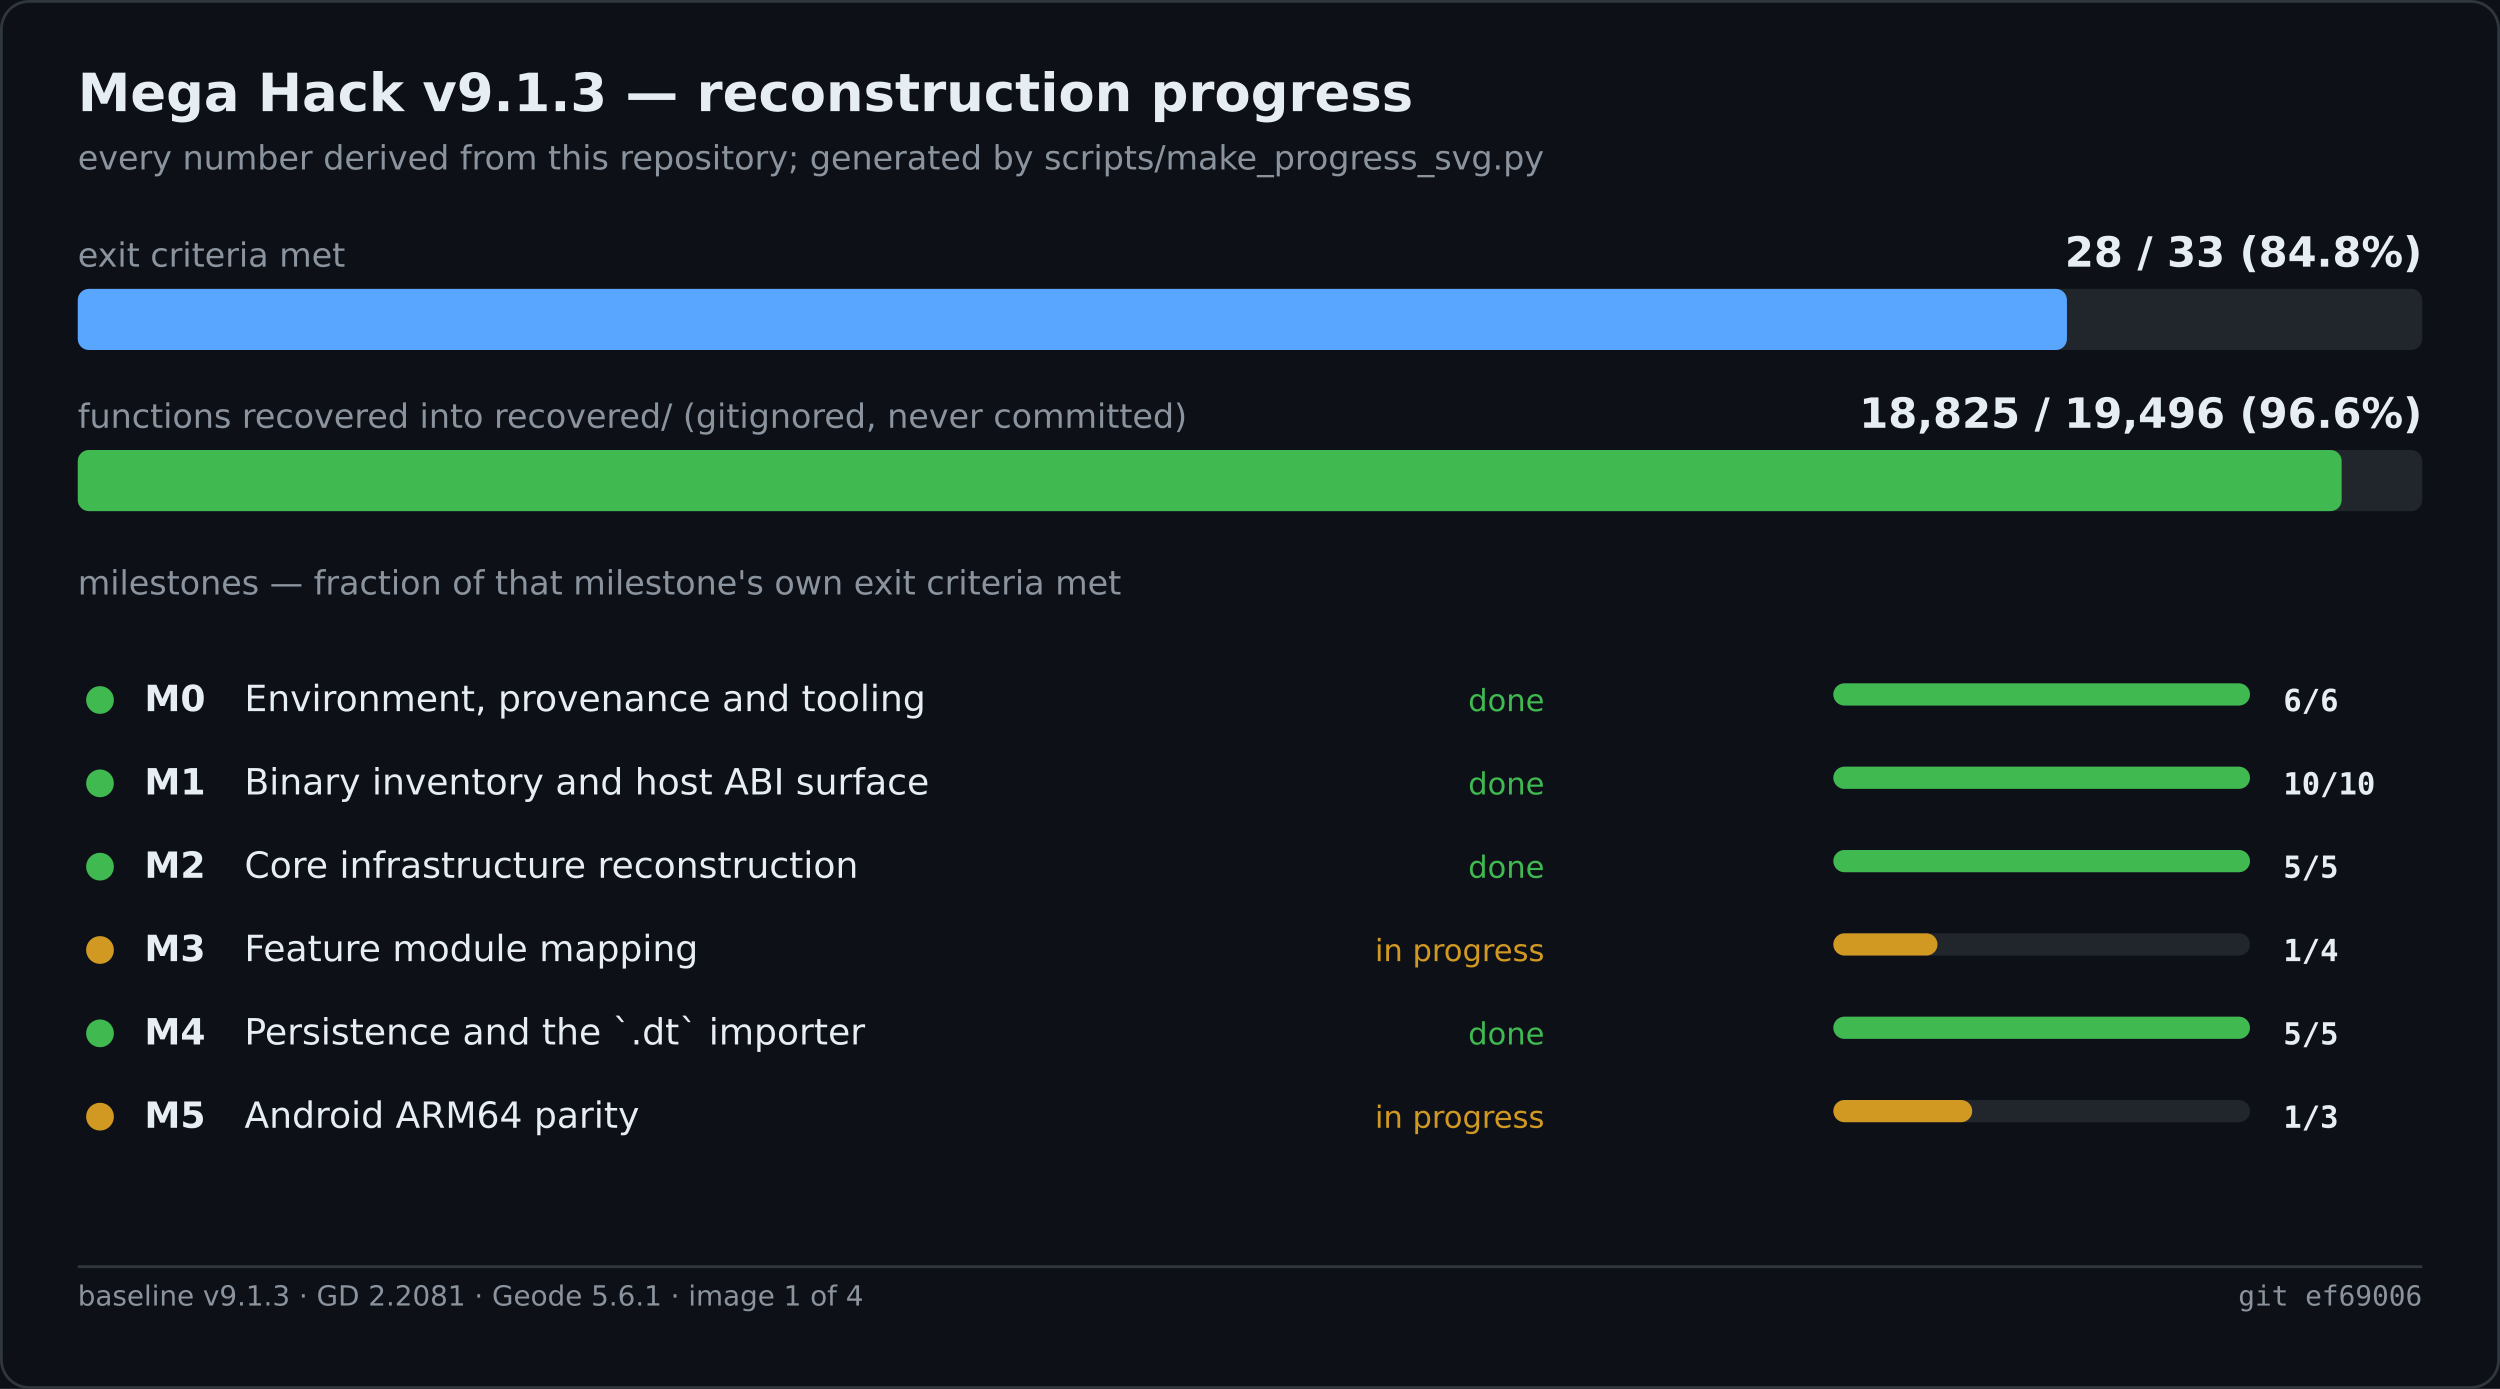
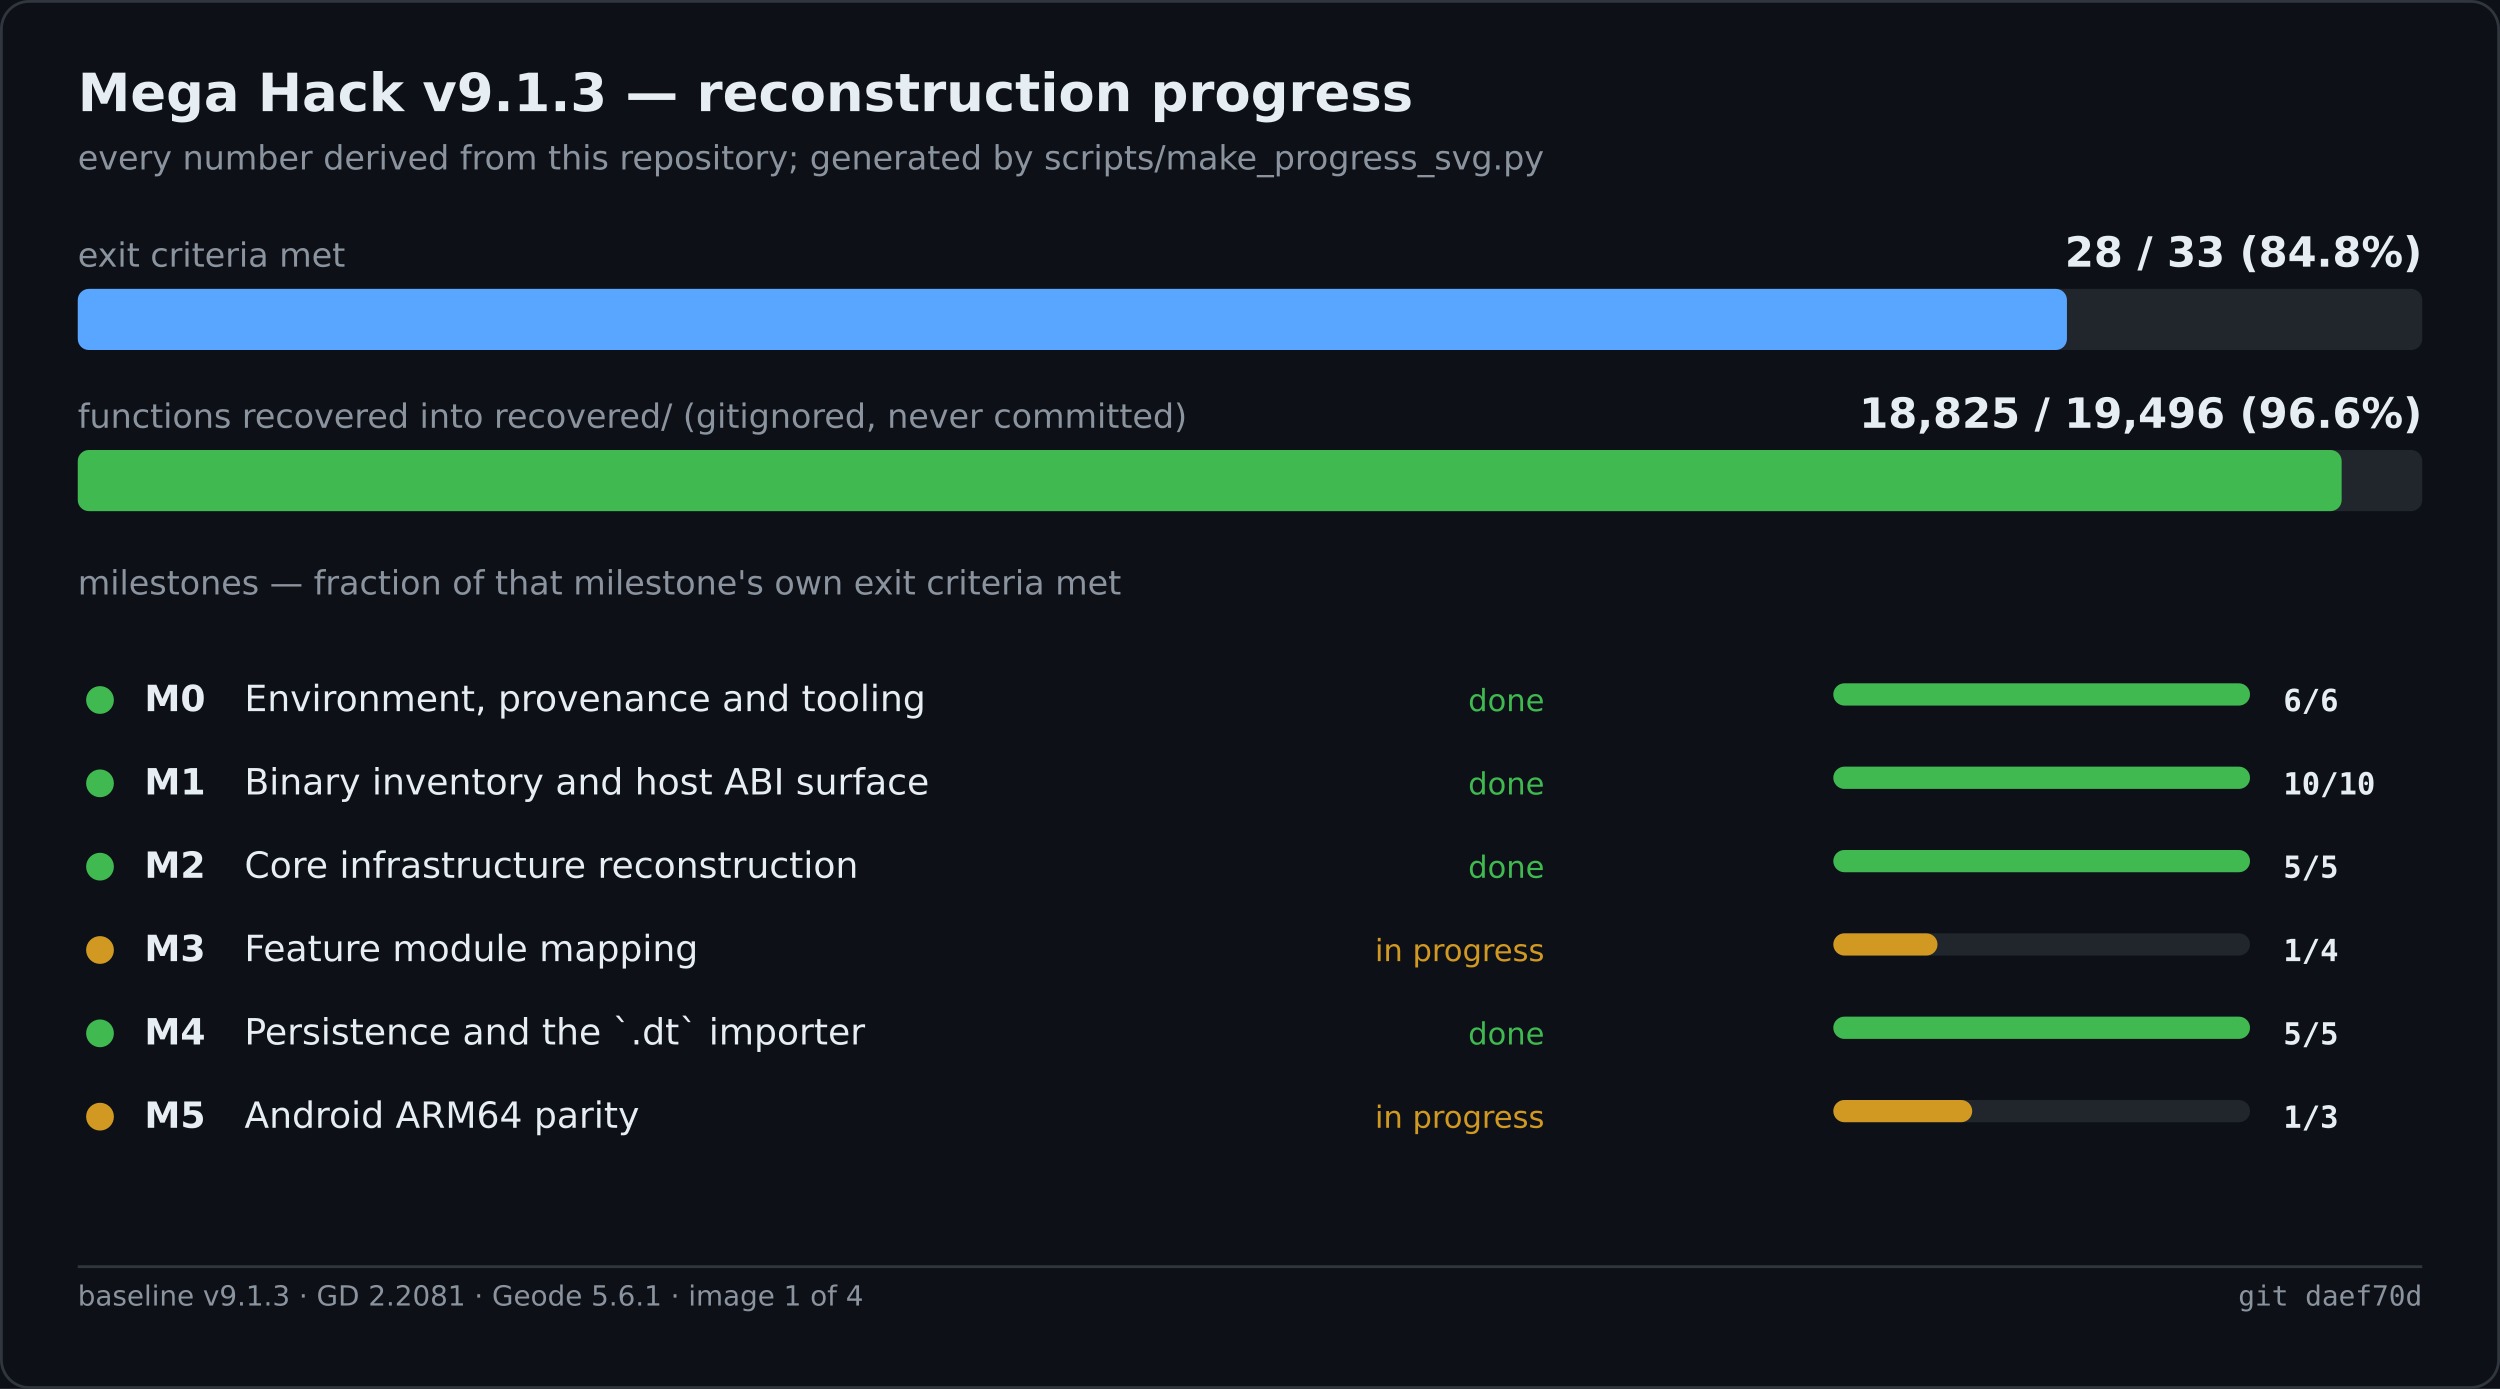
<svg xmlns="http://www.w3.org/2000/svg" width="900" height="500" viewBox="0 0 900 500" role="img" aria-label="Mega Hack v9.1.3 — reconstruction progress">
  <rect width="900" height="500" fill="#0d1117" />
  <rect x="0.5" y="0.5" width="899" height="499" fill="none" stroke="#30363d" rx="10" />
  <text x="28" y="40" font-family="Segoe UI,DejaVu Sans,Helvetica,sans-serif" font-size="19" font-weight="600" fill="#e6edf3">Mega Hack v9.1.3 — reconstruction progress</text>
  <text x="28" y="61" font-family="Segoe UI,DejaVu Sans,Helvetica,sans-serif" font-size="12" fill="#8b949e">every number derived from this repository; generated by scripts/make_progress_svg.py</text>
  <text x="28.0" y="96.0" font-family="Segoe UI,DejaVu Sans,Helvetica,sans-serif" font-size="12" fill="#8b949e">exit criteria met</text>
  <text x="872.0" y="96.0" font-family="Segoe UI,DejaVu Sans,Helvetica,sans-serif" font-size="15" fill="#e6edf3" font-weight="600" text-anchor="end">28 / 33   (84.8%)</text>
  <rect x="28.0" y="104.0" width="844.0" height="22.0" fill="#21262d" rx="4" />
  <rect x="28.0" y="104.0" width="716.1" height="22.0" fill="#58a6ff" rx="4" />
  <text x="28.0" y="154.0" font-family="Segoe UI,DejaVu Sans,Helvetica,sans-serif" font-size="12" fill="#8b949e">functions recovered into recovered/ (gitignored, never committed)</text>
  <text x="872.0" y="154.0" font-family="Segoe UI,DejaVu Sans,Helvetica,sans-serif" font-size="15" fill="#e6edf3" font-weight="600" text-anchor="end">18,825 / 19,496   (96.6%)</text>
  <rect x="28.0" y="162.0" width="844.0" height="22.0" fill="#21262d" rx="4" />
  <rect x="28.0" y="162.0" width="815.0" height="22.0" fill="#3fb950" rx="4" />
  <text x="28.0" y="214.0" font-family="Segoe UI,DejaVu Sans,Helvetica,sans-serif" font-size="12" fill="#8b949e">milestones — fraction of that milestone's own exit criteria met</text>
  <circle cx="36.0" cy="252.0" r="5" fill="#3fb950" />
  <text x="52.0" y="256.0" font-family="Segoe UI,DejaVu Sans,Helvetica,sans-serif" font-size="13" fill="#e6edf3" font-weight="600">M0</text>
  <text x="88.0" y="256.0" font-family="Segoe UI,DejaVu Sans,Helvetica,sans-serif" font-size="13" fill="#e6edf3">Environment, provenance and tooling</text>
  <text x="556.0" y="256.0" font-family="Segoe UI,DejaVu Sans,Helvetica,sans-serif" font-size="11" fill="#3fb950" text-anchor="end">done</text>
  <rect x="660.0" y="246.0" width="150.0" height="8.0" fill="#21262d" rx="4" />
  <rect x="660.0" y="246.0" width="150.0" height="8.0" fill="#3fb950" rx="4" />
  <text x="822.0" y="256.0" font-family="Cascadia Mono,Consolas,DejaVu Sans Mono,monospace" font-size="11" fill="#e6edf3" font-weight="600">6/6</text>
  <circle cx="36.0" cy="282.0" r="5" fill="#3fb950" />
  <text x="52.0" y="286.0" font-family="Segoe UI,DejaVu Sans,Helvetica,sans-serif" font-size="13" fill="#e6edf3" font-weight="600">M1</text>
  <text x="88.0" y="286.0" font-family="Segoe UI,DejaVu Sans,Helvetica,sans-serif" font-size="13" fill="#e6edf3">Binary inventory and host ABI surface</text>
  <text x="556.0" y="286.0" font-family="Segoe UI,DejaVu Sans,Helvetica,sans-serif" font-size="11" fill="#3fb950" text-anchor="end">done</text>
  <rect x="660.0" y="276.0" width="150.0" height="8.0" fill="#21262d" rx="4" />
  <rect x="660.0" y="276.0" width="150.0" height="8.0" fill="#3fb950" rx="4" />
  <text x="822.0" y="286.0" font-family="Cascadia Mono,Consolas,DejaVu Sans Mono,monospace" font-size="11" fill="#e6edf3" font-weight="600">10/10</text>
  <circle cx="36.0" cy="312.0" r="5" fill="#3fb950" />
  <text x="52.0" y="316.0" font-family="Segoe UI,DejaVu Sans,Helvetica,sans-serif" font-size="13" fill="#e6edf3" font-weight="600">M2</text>
  <text x="88.0" y="316.0" font-family="Segoe UI,DejaVu Sans,Helvetica,sans-serif" font-size="13" fill="#e6edf3">Core infrastructure reconstruction</text>
  <text x="556.0" y="316.0" font-family="Segoe UI,DejaVu Sans,Helvetica,sans-serif" font-size="11" fill="#3fb950" text-anchor="end">done</text>
  <rect x="660.0" y="306.0" width="150.0" height="8.0" fill="#21262d" rx="4" />
  <rect x="660.0" y="306.0" width="150.0" height="8.0" fill="#3fb950" rx="4" />
  <text x="822.0" y="316.0" font-family="Cascadia Mono,Consolas,DejaVu Sans Mono,monospace" font-size="11" fill="#e6edf3" font-weight="600">5/5</text>
  <circle cx="36.0" cy="342.0" r="5" fill="#d29922" />
  <text x="52.0" y="346.0" font-family="Segoe UI,DejaVu Sans,Helvetica,sans-serif" font-size="13" fill="#e6edf3" font-weight="600">M3</text>
  <text x="88.0" y="346.0" font-family="Segoe UI,DejaVu Sans,Helvetica,sans-serif" font-size="13" fill="#e6edf3">Feature module mapping</text>
  <text x="556.0" y="346.0" font-family="Segoe UI,DejaVu Sans,Helvetica,sans-serif" font-size="11" fill="#d29922" text-anchor="end">in progress</text>
  <rect x="660.0" y="336.0" width="150.0" height="8.0" fill="#21262d" rx="4" />
  <rect x="660.0" y="336.0" width="37.5" height="8.0" fill="#d29922" rx="4" />
  <text x="822.0" y="346.0" font-family="Cascadia Mono,Consolas,DejaVu Sans Mono,monospace" font-size="11" fill="#e6edf3" font-weight="600">1/4</text>
  <circle cx="36.0" cy="372.0" r="5" fill="#3fb950" />
  <text x="52.0" y="376.0" font-family="Segoe UI,DejaVu Sans,Helvetica,sans-serif" font-size="13" fill="#e6edf3" font-weight="600">M4</text>
  <text x="88.0" y="376.0" font-family="Segoe UI,DejaVu Sans,Helvetica,sans-serif" font-size="13" fill="#e6edf3">Persistence and the `.dt` importer</text>
  <text x="556.0" y="376.0" font-family="Segoe UI,DejaVu Sans,Helvetica,sans-serif" font-size="11" fill="#3fb950" text-anchor="end">done</text>
  <rect x="660.0" y="366.0" width="150.0" height="8.0" fill="#21262d" rx="4" />
  <rect x="660.0" y="366.0" width="150.0" height="8.0" fill="#3fb950" rx="4" />
  <text x="822.0" y="376.0" font-family="Cascadia Mono,Consolas,DejaVu Sans Mono,monospace" font-size="11" fill="#e6edf3" font-weight="600">5/5</text>
  <circle cx="36.0" cy="402.0" r="5" fill="#d29922" />
  <text x="52.0" y="406.0" font-family="Segoe UI,DejaVu Sans,Helvetica,sans-serif" font-size="13" fill="#e6edf3" font-weight="600">M5</text>
  <text x="88.0" y="406.0" font-family="Segoe UI,DejaVu Sans,Helvetica,sans-serif" font-size="13" fill="#e6edf3">Android ARM64 parity</text>
  <text x="556.0" y="406.0" font-family="Segoe UI,DejaVu Sans,Helvetica,sans-serif" font-size="11" fill="#d29922" text-anchor="end">in progress</text>
  <rect x="660.0" y="396.0" width="150.0" height="8.0" fill="#21262d" rx="4" />
  <rect x="660.0" y="396.0" width="50.0" height="8.0" fill="#d29922" rx="4" />
  <text x="822.0" y="406.0" font-family="Cascadia Mono,Consolas,DejaVu Sans Mono,monospace" font-size="11" fill="#e6edf3" font-weight="600">1/3</text>
  <line x1="28.0" y1="456.0" x2="872.0" y2="456.0" stroke="#30363d" stroke-width="1" />
  <text x="28.0" y="470.0" font-family="Segoe UI,DejaVu Sans,Helvetica,sans-serif" font-size="10" fill="#8b949e">baseline v9.1.3 · GD 2.2081 · Geode 5.6.1 · image 1 of 4</text>
-   <text x="872.0" y="470.0" font-family="Cascadia Mono,Consolas,DejaVu Sans Mono,monospace" font-size="10" fill="#8b949e" text-anchor="end">git ef69006</text>
+   <text x="872.0" y="470.0" font-family="Cascadia Mono,Consolas,DejaVu Sans Mono,monospace" font-size="10" fill="#8b949e" text-anchor="end">git daef70d</text>
</svg>
